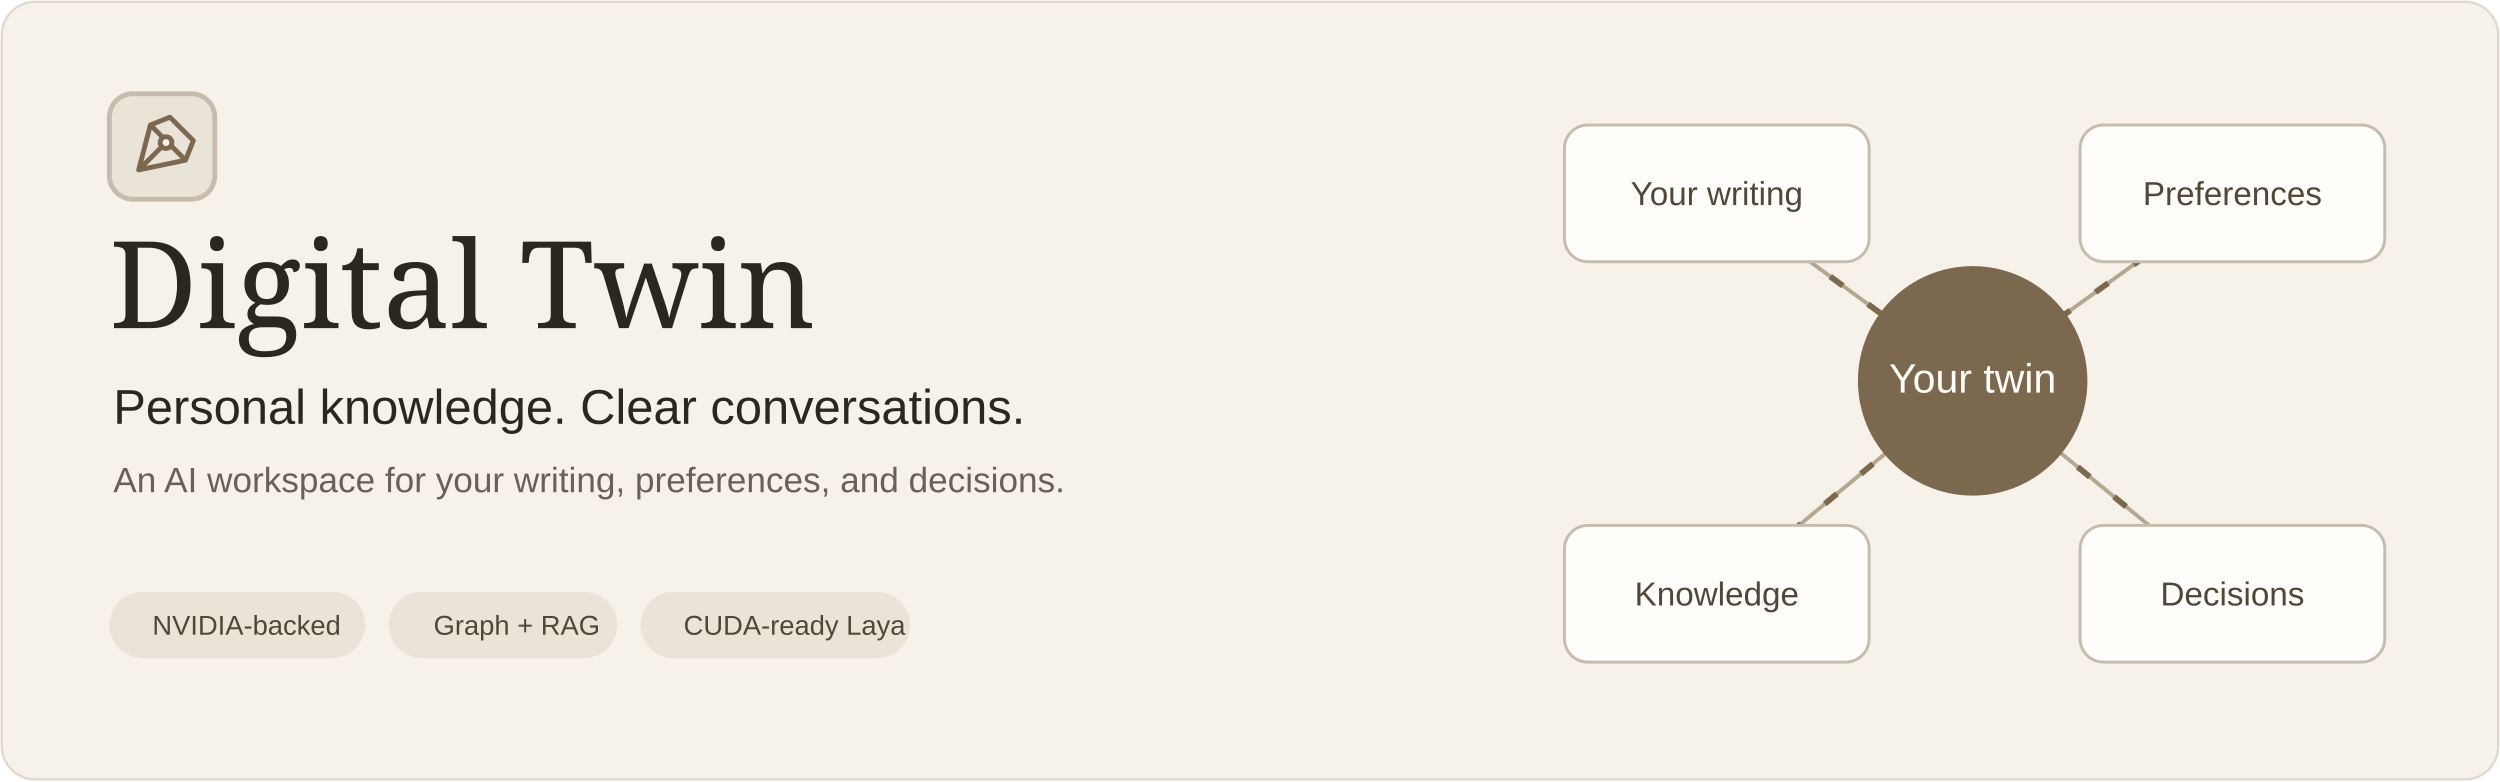
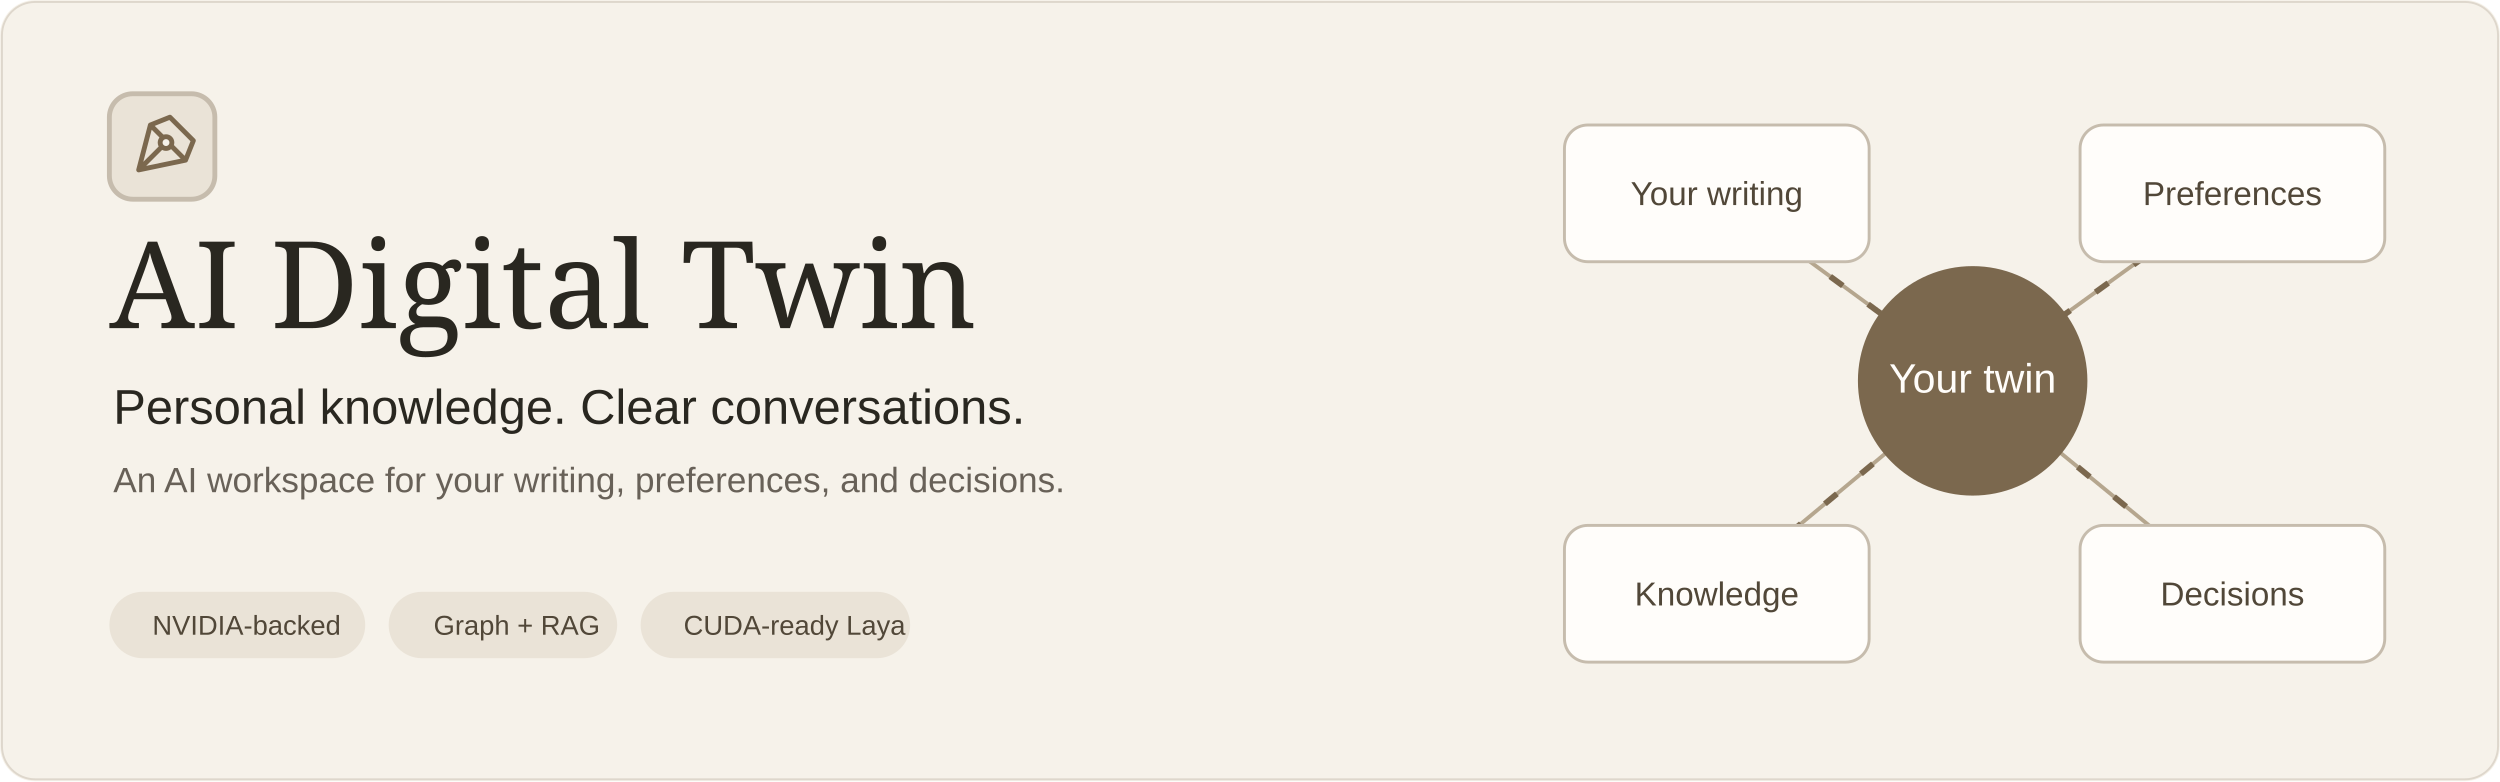
<svg xmlns="http://www.w3.org/2000/svg" width="1280" height="400" viewBox="0 0 1280 400" role="img" aria-labelledby="title desc">
  <style>
  .knowledge-flow { stroke-dasharray: 8 16; animation: knowledge-flow 6s linear infinite; }
  @keyframes knowledge-flow { to { stroke-dashoffset: -144; } }
  @media (prefers-reduced-motion: reduce) { .knowledge-flow { animation: none; stroke-dasharray: none; } }
</style>
  <rect width="1280" height="400" rx="18" fill="#f6f2ea" />
  <rect x="1" y="1" width="1278" height="398" rx="17" fill="none" stroke="#ded7cc" />
  <g transform="translate(56 48)" fill="none" stroke="#7b684e" stroke-width="2.5" stroke-linecap="round" stroke-linejoin="round">
    <rect width="54" height="54" rx="12" fill="#eae3d7" stroke="#c6bcad" />
    <path d="M15 39l6-23 10-4 12 12-4 10-24 5zm0 0l13-13m-7-10l18 18" />
    <circle cx="29" cy="25" r="3" fill="#f6f2ea" />
  </g>
-   <text x="56" y="168" fill="#292720" font-family="Georgia,serif" font-size="62">Digital Twin</text>
+   <text x="56" y="168" fill="#292720" font-family="Georgia,serif" font-size="62">AI Digital Twin</text>
  <text x="58" y="217" fill="#292720" font-family="Arial,sans-serif" font-size="25">Personal knowledge. Clear conversations.</text>
  <text x="58" y="252" fill="#686158" font-family="Arial,sans-serif" font-size="18">An AI workspace for your writing, preferences, and decisions.</text>
  <g font-family="Arial,sans-serif" font-size="14" fill="#514738">
    <rect x="56" y="303" width="131" height="34" rx="17" fill="#eae3d7" />
    <text x="78" y="325">NVIDIA-backed</text>
    <rect x="199" y="303" width="117" height="34" rx="17" fill="#eae3d7" />
    <text x="222" y="325">Graph + RAG</text>
    <rect x="328" y="303" width="138" height="34" rx="17" fill="#eae3d7" />
    <text x="350" y="325">CUDA-ready Laya</text>
  </g>
  <g stroke="#b5a68e" stroke-width="2" fill="none">
    <path d="M1010 195L879 99M1010 195l133-96M1010 195l-131 109M1010 195l133 109" />
  </g>
  <g class="knowledge-flow" stroke="#7b684e" stroke-width="3" fill="none">
    <path d="M879 99L1010 195L1143 99M879 304L1010 195L1143 304" />
  </g>
  <g fill="#fffdfa" stroke="#c6bcad" stroke-width="1.5">
    <rect x="801" y="64" width="156" height="70" rx="12" />
    <rect x="1065" y="64" width="156" height="70" rx="12" />
    <rect x="801" y="269" width="156" height="70" rx="12" />
    <rect x="1065" y="269" width="156" height="70" rx="12" />
    <circle cx="1010" cy="195" r="58" fill="#7b684e" stroke="#7b684e" />
  </g>
  <g font-family="Arial,sans-serif" font-size="17" text-anchor="middle" fill="#514738">
    <text x="879" y="105">Your writing</text>
    <text x="1143" y="105">Preferences</text>
    <text x="879" y="310">Knowledge</text>
    <text x="1143" y="310">Decisions</text>
    <text x="1010" y="201" fill="#fffdfa" font-size="21">Your twin</text>
  </g>
</svg>
